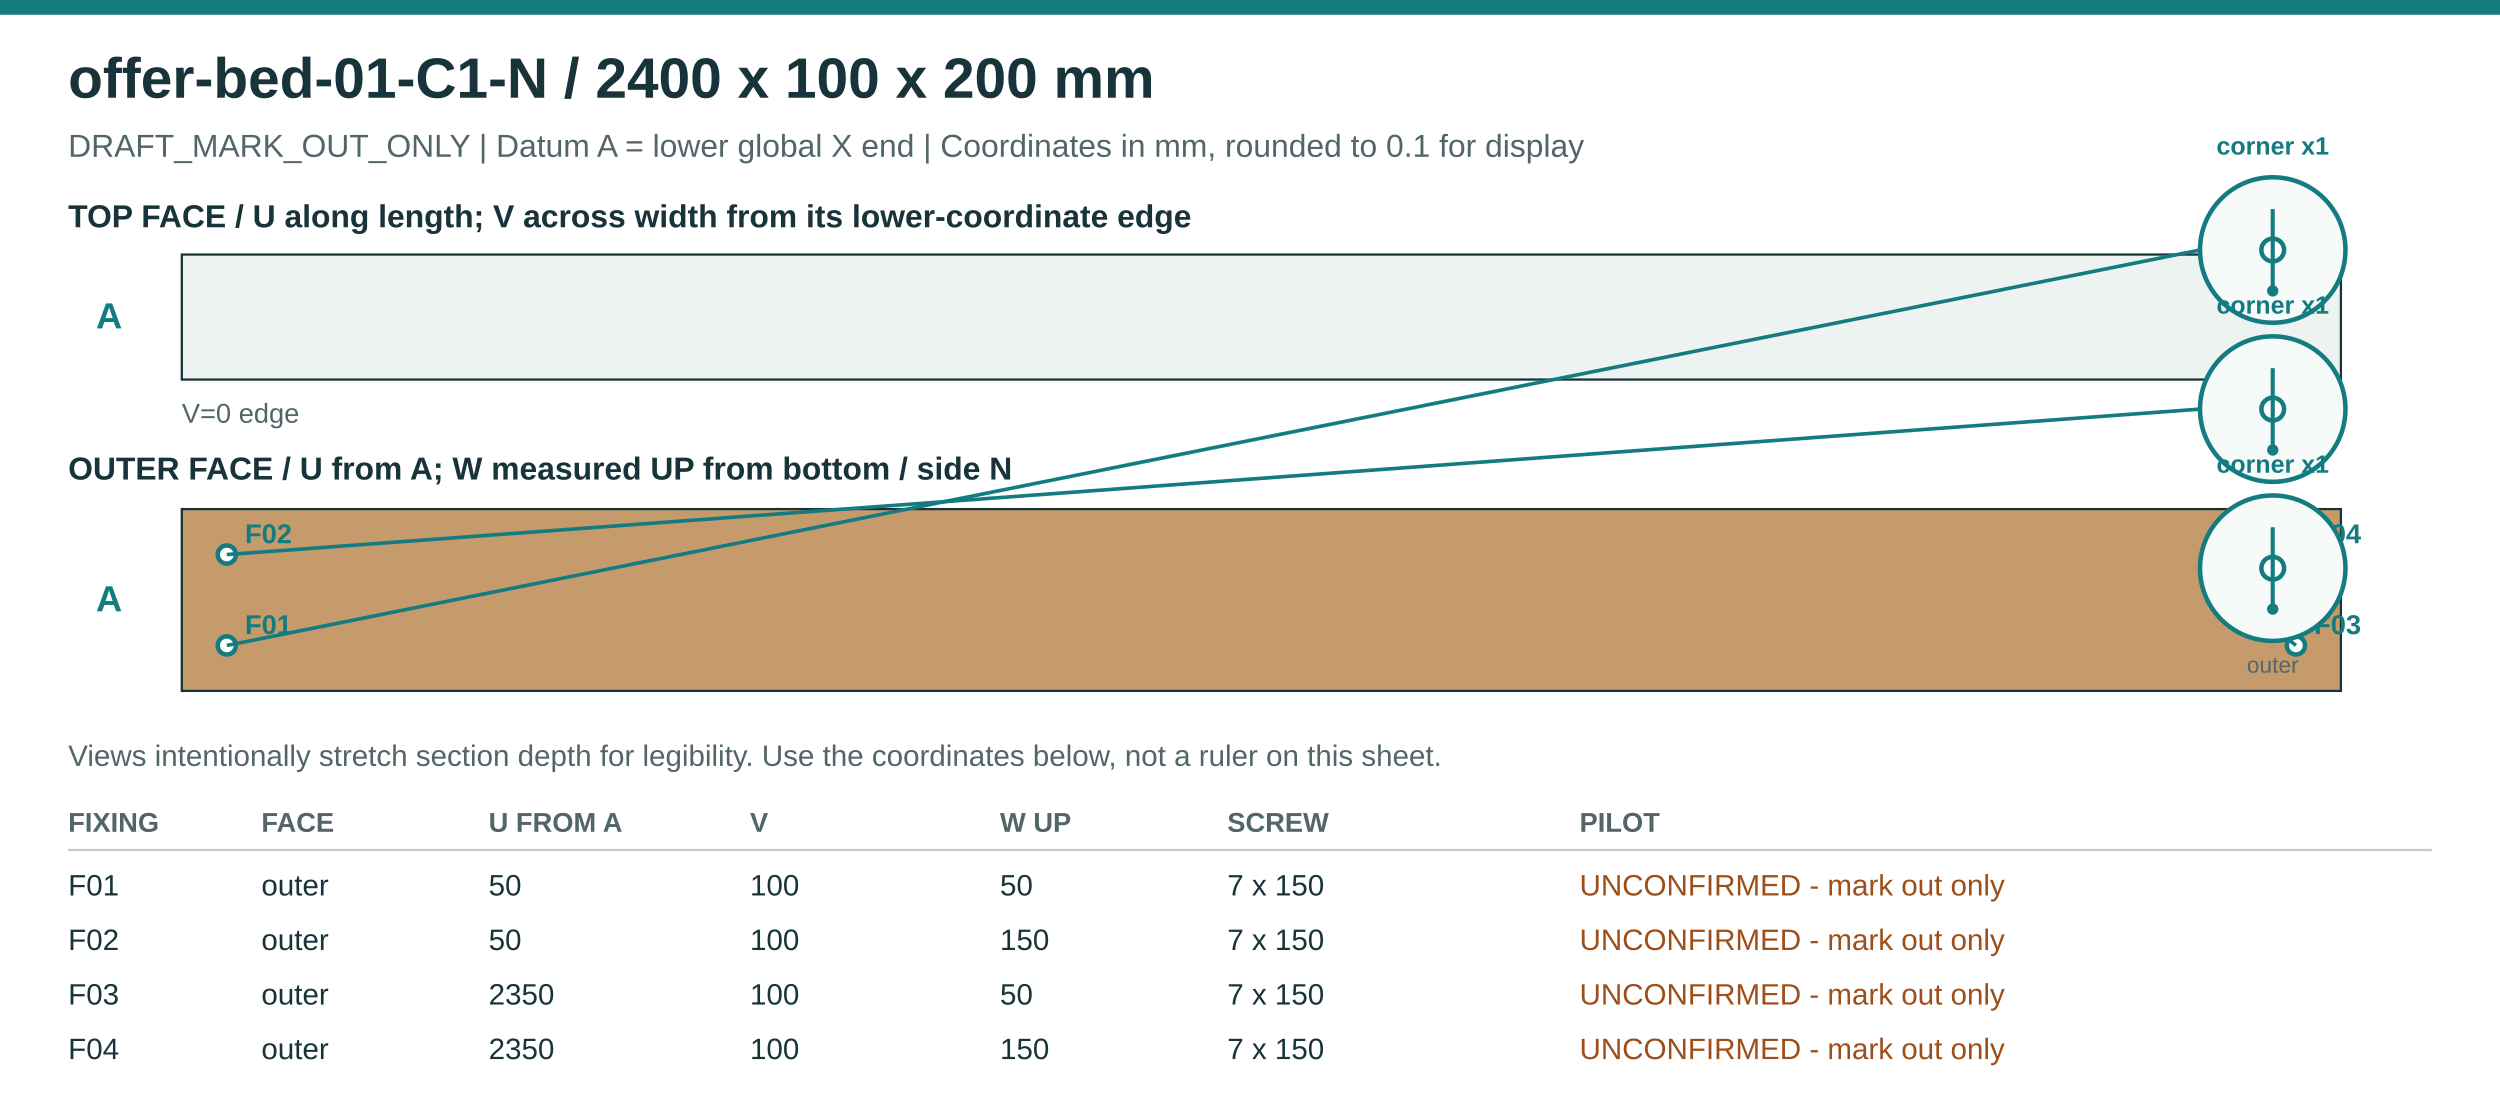
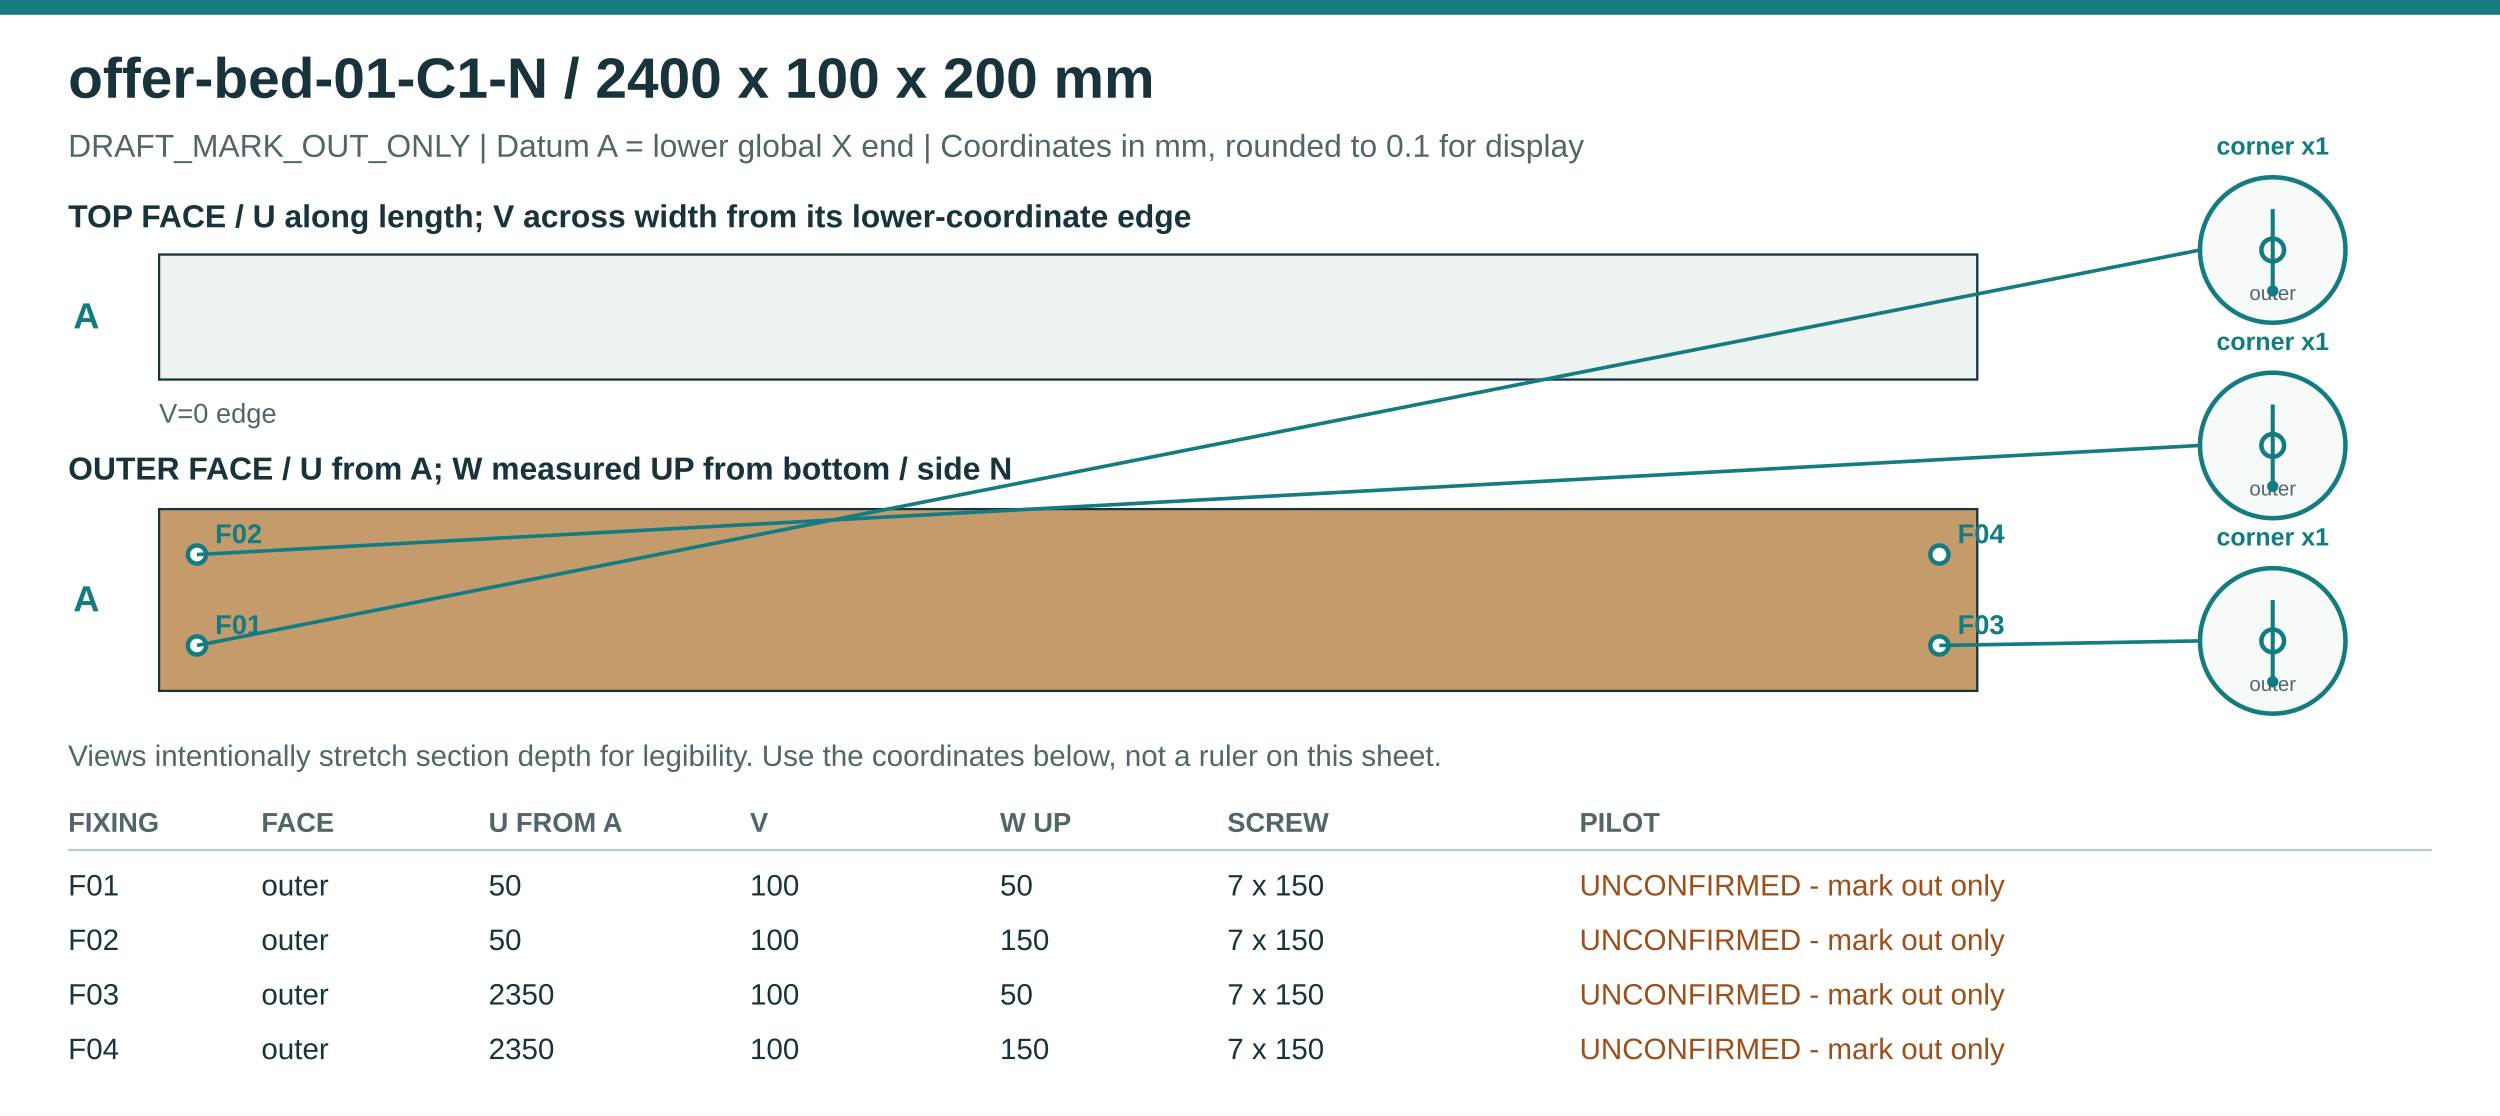
<svg xmlns="http://www.w3.org/2000/svg" width="1100" height="491" viewBox="0 0 1100 491">
  <rect width="100%" height="100%" fill="white" />
  <rect x="0" y="0" width="1100" height="6" fill="#147c80" stroke="#147c80" stroke-width="1" />
  <text x="30" y="43" font-family="Arial,Helvetica,sans-serif" font-size="25" font-weight="700" fill="#183339" text-anchor="start">offer-bed-01-C1-N / 2400 x 100 x 200 mm</text>
  <text x="30" y="69" font-family="Arial,Helvetica,sans-serif" font-size="14" font-weight="400" fill="#52666a" text-anchor="start">DRAFT_MARK_OUT_ONLY  |  Datum A = lower global X end  |  Coordinates in mm, rounded to 0.1 for display</text>
  <text x="30" y="100" font-family="Arial,Helvetica,sans-serif" font-size="14" font-weight="700" fill="#183339" text-anchor="start">TOP FACE / U along length; V across width from its lower-coordinate edge</text>
-   <rect x="80" y="112" width="950" height="55" fill="#edf3f1" stroke="#183339" stroke-width="1" />
-   <text x="48" y="144.5" font-family="Arial,Helvetica,sans-serif" font-size="16" font-weight="700" fill="#147c80" text-anchor="middle">A</text>
-   <text x="80" y="186" font-family="Arial,Helvetica,sans-serif" font-size="12" font-weight="400" fill="#52666a" text-anchor="start">V=0 edge</text>
+   <rect x="70" y="112" width="800" height="55" fill="#edf3f1" stroke="#183339" stroke-width="1" />
+   <text x="38" y="144.5" font-family="Arial,Helvetica,sans-serif" font-size="16" font-weight="700" fill="#147c80" text-anchor="middle">A</text>
+   <text x="70" y="186" font-family="Arial,Helvetica,sans-serif" font-size="12" font-weight="400" fill="#52666a" text-anchor="start">V=0 edge</text>
  <text x="30" y="211" font-family="Arial,Helvetica,sans-serif" font-size="14" font-weight="700" fill="#183339" text-anchor="start">OUTER FACE / U from A; W measured UP from bottom / side N</text>
-   <rect x="80" y="224" width="950" height="80" fill="#c69b6b" stroke="#183339" stroke-width="1" />
-   <text x="48" y="269.0" font-family="Arial,Helvetica,sans-serif" font-size="16" font-weight="700" fill="#147c80" text-anchor="middle">A</text>
-   <circle cx="99.792" cy="284.0" r="4" fill="white" stroke="#147c80" stroke-width="2" />
-   <text x="107.792" y="279.0" font-family="Arial,Helvetica,sans-serif" font-size="12" font-weight="700" fill="#147c80" text-anchor="start">F01</text>
-   <circle cx="99.792" cy="244.0" r="4" fill="white" stroke="#147c80" stroke-width="2" />
-   <text x="107.792" y="239.0" font-family="Arial,Helvetica,sans-serif" font-size="12" font-weight="700" fill="#147c80" text-anchor="start">F02</text>
-   <circle cx="1010.208" cy="284.0" r="4" fill="white" stroke="#147c80" stroke-width="2" />
-   <text x="1018.208" y="279.0" font-family="Arial,Helvetica,sans-serif" font-size="12" font-weight="700" fill="#147c80" text-anchor="start">F03</text>
-   <circle cx="1010.208" cy="244.0" r="4" fill="white" stroke="#147c80" stroke-width="2" />
-   <text x="1018.208" y="239.0" font-family="Arial,Helvetica,sans-serif" font-size="12" font-weight="700" fill="#147c80" text-anchor="start">F04</text>
-   <line x1="99.792" y1="284.0" x2="968" y2="110" stroke="#147c80" stroke-width="1.6" />
+   <rect x="70" y="224" width="800" height="80" fill="#c69b6b" stroke="#183339" stroke-width="1" />
+   <text x="38" y="269.0" font-family="Arial,Helvetica,sans-serif" font-size="16" font-weight="700" fill="#147c80" text-anchor="middle">A</text>
+   <circle cx="86.667" cy="284.0" r="4" fill="white" stroke="#147c80" stroke-width="2" />
+   <text x="94.667" y="279.0" font-family="Arial,Helvetica,sans-serif" font-size="12" font-weight="700" fill="#147c80" text-anchor="start">F01</text>
+   <circle cx="86.667" cy="244.0" r="4" fill="white" stroke="#147c80" stroke-width="2" />
+   <text x="94.667" y="239.0" font-family="Arial,Helvetica,sans-serif" font-size="12" font-weight="700" fill="#147c80" text-anchor="start">F02</text>
+   <circle cx="853.333" cy="284.0" r="4" fill="white" stroke="#147c80" stroke-width="2" />
+   <text x="861.333" y="279.0" font-family="Arial,Helvetica,sans-serif" font-size="12" font-weight="700" fill="#147c80" text-anchor="start">F03</text>
+   <circle cx="853.333" cy="244.0" r="4" fill="white" stroke="#147c80" stroke-width="2" />
+   <text x="861.333" y="239.0" font-family="Arial,Helvetica,sans-serif" font-size="12" font-weight="700" fill="#147c80" text-anchor="start">F04</text>
+   <line x1="86.667" y1="284.0" x2="968" y2="110" stroke="#147c80" stroke-width="1.6" />
  <circle cx="1000" cy="110" r="32" fill="#f6fbfa" stroke="#147c80" stroke-width="2" />
  <circle cx="1000" cy="110" r="5" fill="white" stroke="#147c80" stroke-width="2" />
  <text x="1000" y="68" font-family="Arial,Helvetica,sans-serif" font-size="11" font-weight="700" fill="#147c80" text-anchor="middle">corner x1</text>
-   <text x="1000" y="156" font-family="Arial,Helvetica,sans-serif" font-size="10" font-weight="400" fill="#52666a" text-anchor="middle">outer</text>
+   <text x="1000" y="132" font-family="Arial,Helvetica,sans-serif" font-size="9" font-weight="400" fill="#52666a" text-anchor="middle">outer</text>
  <line x1="1000" y1="92" x2="1000" y2="128" stroke="#147c80" stroke-width="1.8" />
  <circle cx="1000" cy="128" r="2" fill="#147c80" stroke="#147c80" stroke-width="1" />
-   <line x1="99.792" y1="244.0" x2="968" y2="180" stroke="#147c80" stroke-width="1.6" />
-   <circle cx="1000" cy="180" r="32" fill="#f6fbfa" stroke="#147c80" stroke-width="2" />
-   <circle cx="1000" cy="180" r="5" fill="white" stroke="#147c80" stroke-width="2" />
-   <text x="1000" y="138" font-family="Arial,Helvetica,sans-serif" font-size="11" font-weight="700" fill="#147c80" text-anchor="middle">corner x1</text>
-   <text x="1000" y="226" font-family="Arial,Helvetica,sans-serif" font-size="10" font-weight="400" fill="#52666a" text-anchor="middle">outer</text>
-   <line x1="1000" y1="162" x2="1000" y2="198" stroke="#147c80" stroke-width="1.8" />
-   <circle cx="1000" cy="198" r="2" fill="#147c80" stroke="#147c80" stroke-width="1" />
-   <line x1="1010.208" y1="284.0" x2="968" y2="250" stroke="#147c80" stroke-width="1.6" />
-   <circle cx="1000" cy="250" r="32" fill="#f6fbfa" stroke="#147c80" stroke-width="2" />
-   <circle cx="1000" cy="250" r="5" fill="white" stroke="#147c80" stroke-width="2" />
-   <text x="1000" y="208" font-family="Arial,Helvetica,sans-serif" font-size="11" font-weight="700" fill="#147c80" text-anchor="middle">corner x1</text>
-   <text x="1000" y="296" font-family="Arial,Helvetica,sans-serif" font-size="10" font-weight="400" fill="#52666a" text-anchor="middle">outer</text>
-   <line x1="1000" y1="232" x2="1000" y2="268" stroke="#147c80" stroke-width="1.8" />
-   <circle cx="1000" cy="268" r="2" fill="#147c80" stroke="#147c80" stroke-width="1" />
+   <line x1="86.667" y1="244.0" x2="968" y2="196" stroke="#147c80" stroke-width="1.6" />
+   <circle cx="1000" cy="196" r="32" fill="#f6fbfa" stroke="#147c80" stroke-width="2" />
+   <circle cx="1000" cy="196" r="5" fill="white" stroke="#147c80" stroke-width="2" />
+   <text x="1000" y="154" font-family="Arial,Helvetica,sans-serif" font-size="11" font-weight="700" fill="#147c80" text-anchor="middle">corner x1</text>
+   <text x="1000" y="218" font-family="Arial,Helvetica,sans-serif" font-size="9" font-weight="400" fill="#52666a" text-anchor="middle">outer</text>
+   <line x1="1000" y1="178" x2="1000" y2="214" stroke="#147c80" stroke-width="1.8" />
+   <circle cx="1000" cy="214" r="2" fill="#147c80" stroke="#147c80" stroke-width="1" />
+   <line x1="853.333" y1="284.0" x2="968" y2="282" stroke="#147c80" stroke-width="1.6" />
+   <circle cx="1000" cy="282" r="32" fill="#f6fbfa" stroke="#147c80" stroke-width="2" />
+   <circle cx="1000" cy="282" r="5" fill="white" stroke="#147c80" stroke-width="2" />
+   <text x="1000" y="240" font-family="Arial,Helvetica,sans-serif" font-size="11" font-weight="700" fill="#147c80" text-anchor="middle">corner x1</text>
+   <text x="1000" y="304" font-family="Arial,Helvetica,sans-serif" font-size="9" font-weight="400" fill="#52666a" text-anchor="middle">outer</text>
+   <line x1="1000" y1="264" x2="1000" y2="300" stroke="#147c80" stroke-width="1.8" />
+   <circle cx="1000" cy="300" r="2" fill="#147c80" stroke="#147c80" stroke-width="1" />
  <text x="30" y="337" font-family="Arial,Helvetica,sans-serif" font-size="13" font-weight="400" fill="#52666a" text-anchor="start">Views intentionally stretch section depth for legibility. Use the coordinates below, not a ruler on this sheet.</text>
  <text x="30" y="366" font-family="Arial,Helvetica,sans-serif" font-size="12" font-weight="700" fill="#52666a" text-anchor="start">FIXING</text>
  <text x="115" y="366" font-family="Arial,Helvetica,sans-serif" font-size="12" font-weight="700" fill="#52666a" text-anchor="start">FACE</text>
  <text x="215" y="366" font-family="Arial,Helvetica,sans-serif" font-size="12" font-weight="700" fill="#52666a" text-anchor="start">U FROM A</text>
  <text x="330" y="366" font-family="Arial,Helvetica,sans-serif" font-size="12" font-weight="700" fill="#52666a" text-anchor="start">V</text>
  <text x="440" y="366" font-family="Arial,Helvetica,sans-serif" font-size="12" font-weight="700" fill="#52666a" text-anchor="start">W UP</text>
  <text x="540" y="366" font-family="Arial,Helvetica,sans-serif" font-size="12" font-weight="700" fill="#52666a" text-anchor="start">SCREW</text>
  <text x="695" y="366" font-family="Arial,Helvetica,sans-serif" font-size="12" font-weight="700" fill="#52666a" text-anchor="start">PILOT</text>
  <line x1="30" y1="374" x2="1070" y2="374" stroke="#bdceca" stroke-width="1" />
  <text x="30" y="394" font-family="Arial,Helvetica,sans-serif" font-size="13" font-weight="400" fill="#183339" text-anchor="start">F01</text>
  <text x="115" y="394" font-family="Arial,Helvetica,sans-serif" font-size="13" font-weight="400" fill="#183339" text-anchor="start">outer</text>
  <text x="215" y="394" font-family="Arial,Helvetica,sans-serif" font-size="13" font-weight="400" fill="#183339" text-anchor="start">50</text>
  <text x="330" y="394" font-family="Arial,Helvetica,sans-serif" font-size="13" font-weight="400" fill="#183339" text-anchor="start">100</text>
  <text x="440" y="394" font-family="Arial,Helvetica,sans-serif" font-size="13" font-weight="400" fill="#183339" text-anchor="start">50</text>
  <text x="540" y="394" font-family="Arial,Helvetica,sans-serif" font-size="13" font-weight="400" fill="#183339" text-anchor="start">7 x 150</text>
  <text x="695" y="394" font-family="Arial,Helvetica,sans-serif" font-size="13" font-weight="400" fill="#9d4e19" text-anchor="start">UNCONFIRMED - mark out only</text>
  <text x="30" y="418" font-family="Arial,Helvetica,sans-serif" font-size="13" font-weight="400" fill="#183339" text-anchor="start">F02</text>
  <text x="115" y="418" font-family="Arial,Helvetica,sans-serif" font-size="13" font-weight="400" fill="#183339" text-anchor="start">outer</text>
  <text x="215" y="418" font-family="Arial,Helvetica,sans-serif" font-size="13" font-weight="400" fill="#183339" text-anchor="start">50</text>
  <text x="330" y="418" font-family="Arial,Helvetica,sans-serif" font-size="13" font-weight="400" fill="#183339" text-anchor="start">100</text>
  <text x="440" y="418" font-family="Arial,Helvetica,sans-serif" font-size="13" font-weight="400" fill="#183339" text-anchor="start">150</text>
  <text x="540" y="418" font-family="Arial,Helvetica,sans-serif" font-size="13" font-weight="400" fill="#183339" text-anchor="start">7 x 150</text>
  <text x="695" y="418" font-family="Arial,Helvetica,sans-serif" font-size="13" font-weight="400" fill="#9d4e19" text-anchor="start">UNCONFIRMED - mark out only</text>
  <text x="30" y="442" font-family="Arial,Helvetica,sans-serif" font-size="13" font-weight="400" fill="#183339" text-anchor="start">F03</text>
  <text x="115" y="442" font-family="Arial,Helvetica,sans-serif" font-size="13" font-weight="400" fill="#183339" text-anchor="start">outer</text>
  <text x="215" y="442" font-family="Arial,Helvetica,sans-serif" font-size="13" font-weight="400" fill="#183339" text-anchor="start">2350</text>
  <text x="330" y="442" font-family="Arial,Helvetica,sans-serif" font-size="13" font-weight="400" fill="#183339" text-anchor="start">100</text>
  <text x="440" y="442" font-family="Arial,Helvetica,sans-serif" font-size="13" font-weight="400" fill="#183339" text-anchor="start">50</text>
  <text x="540" y="442" font-family="Arial,Helvetica,sans-serif" font-size="13" font-weight="400" fill="#183339" text-anchor="start">7 x 150</text>
  <text x="695" y="442" font-family="Arial,Helvetica,sans-serif" font-size="13" font-weight="400" fill="#9d4e19" text-anchor="start">UNCONFIRMED - mark out only</text>
  <text x="30" y="466" font-family="Arial,Helvetica,sans-serif" font-size="13" font-weight="400" fill="#183339" text-anchor="start">F04</text>
  <text x="115" y="466" font-family="Arial,Helvetica,sans-serif" font-size="13" font-weight="400" fill="#183339" text-anchor="start">outer</text>
  <text x="215" y="466" font-family="Arial,Helvetica,sans-serif" font-size="13" font-weight="400" fill="#183339" text-anchor="start">2350</text>
  <text x="330" y="466" font-family="Arial,Helvetica,sans-serif" font-size="13" font-weight="400" fill="#183339" text-anchor="start">100</text>
  <text x="440" y="466" font-family="Arial,Helvetica,sans-serif" font-size="13" font-weight="400" fill="#183339" text-anchor="start">150</text>
  <text x="540" y="466" font-family="Arial,Helvetica,sans-serif" font-size="13" font-weight="400" fill="#183339" text-anchor="start">7 x 150</text>
  <text x="695" y="466" font-family="Arial,Helvetica,sans-serif" font-size="13" font-weight="400" fill="#9d4e19" text-anchor="start">UNCONFIRMED - mark out only</text>
</svg>
